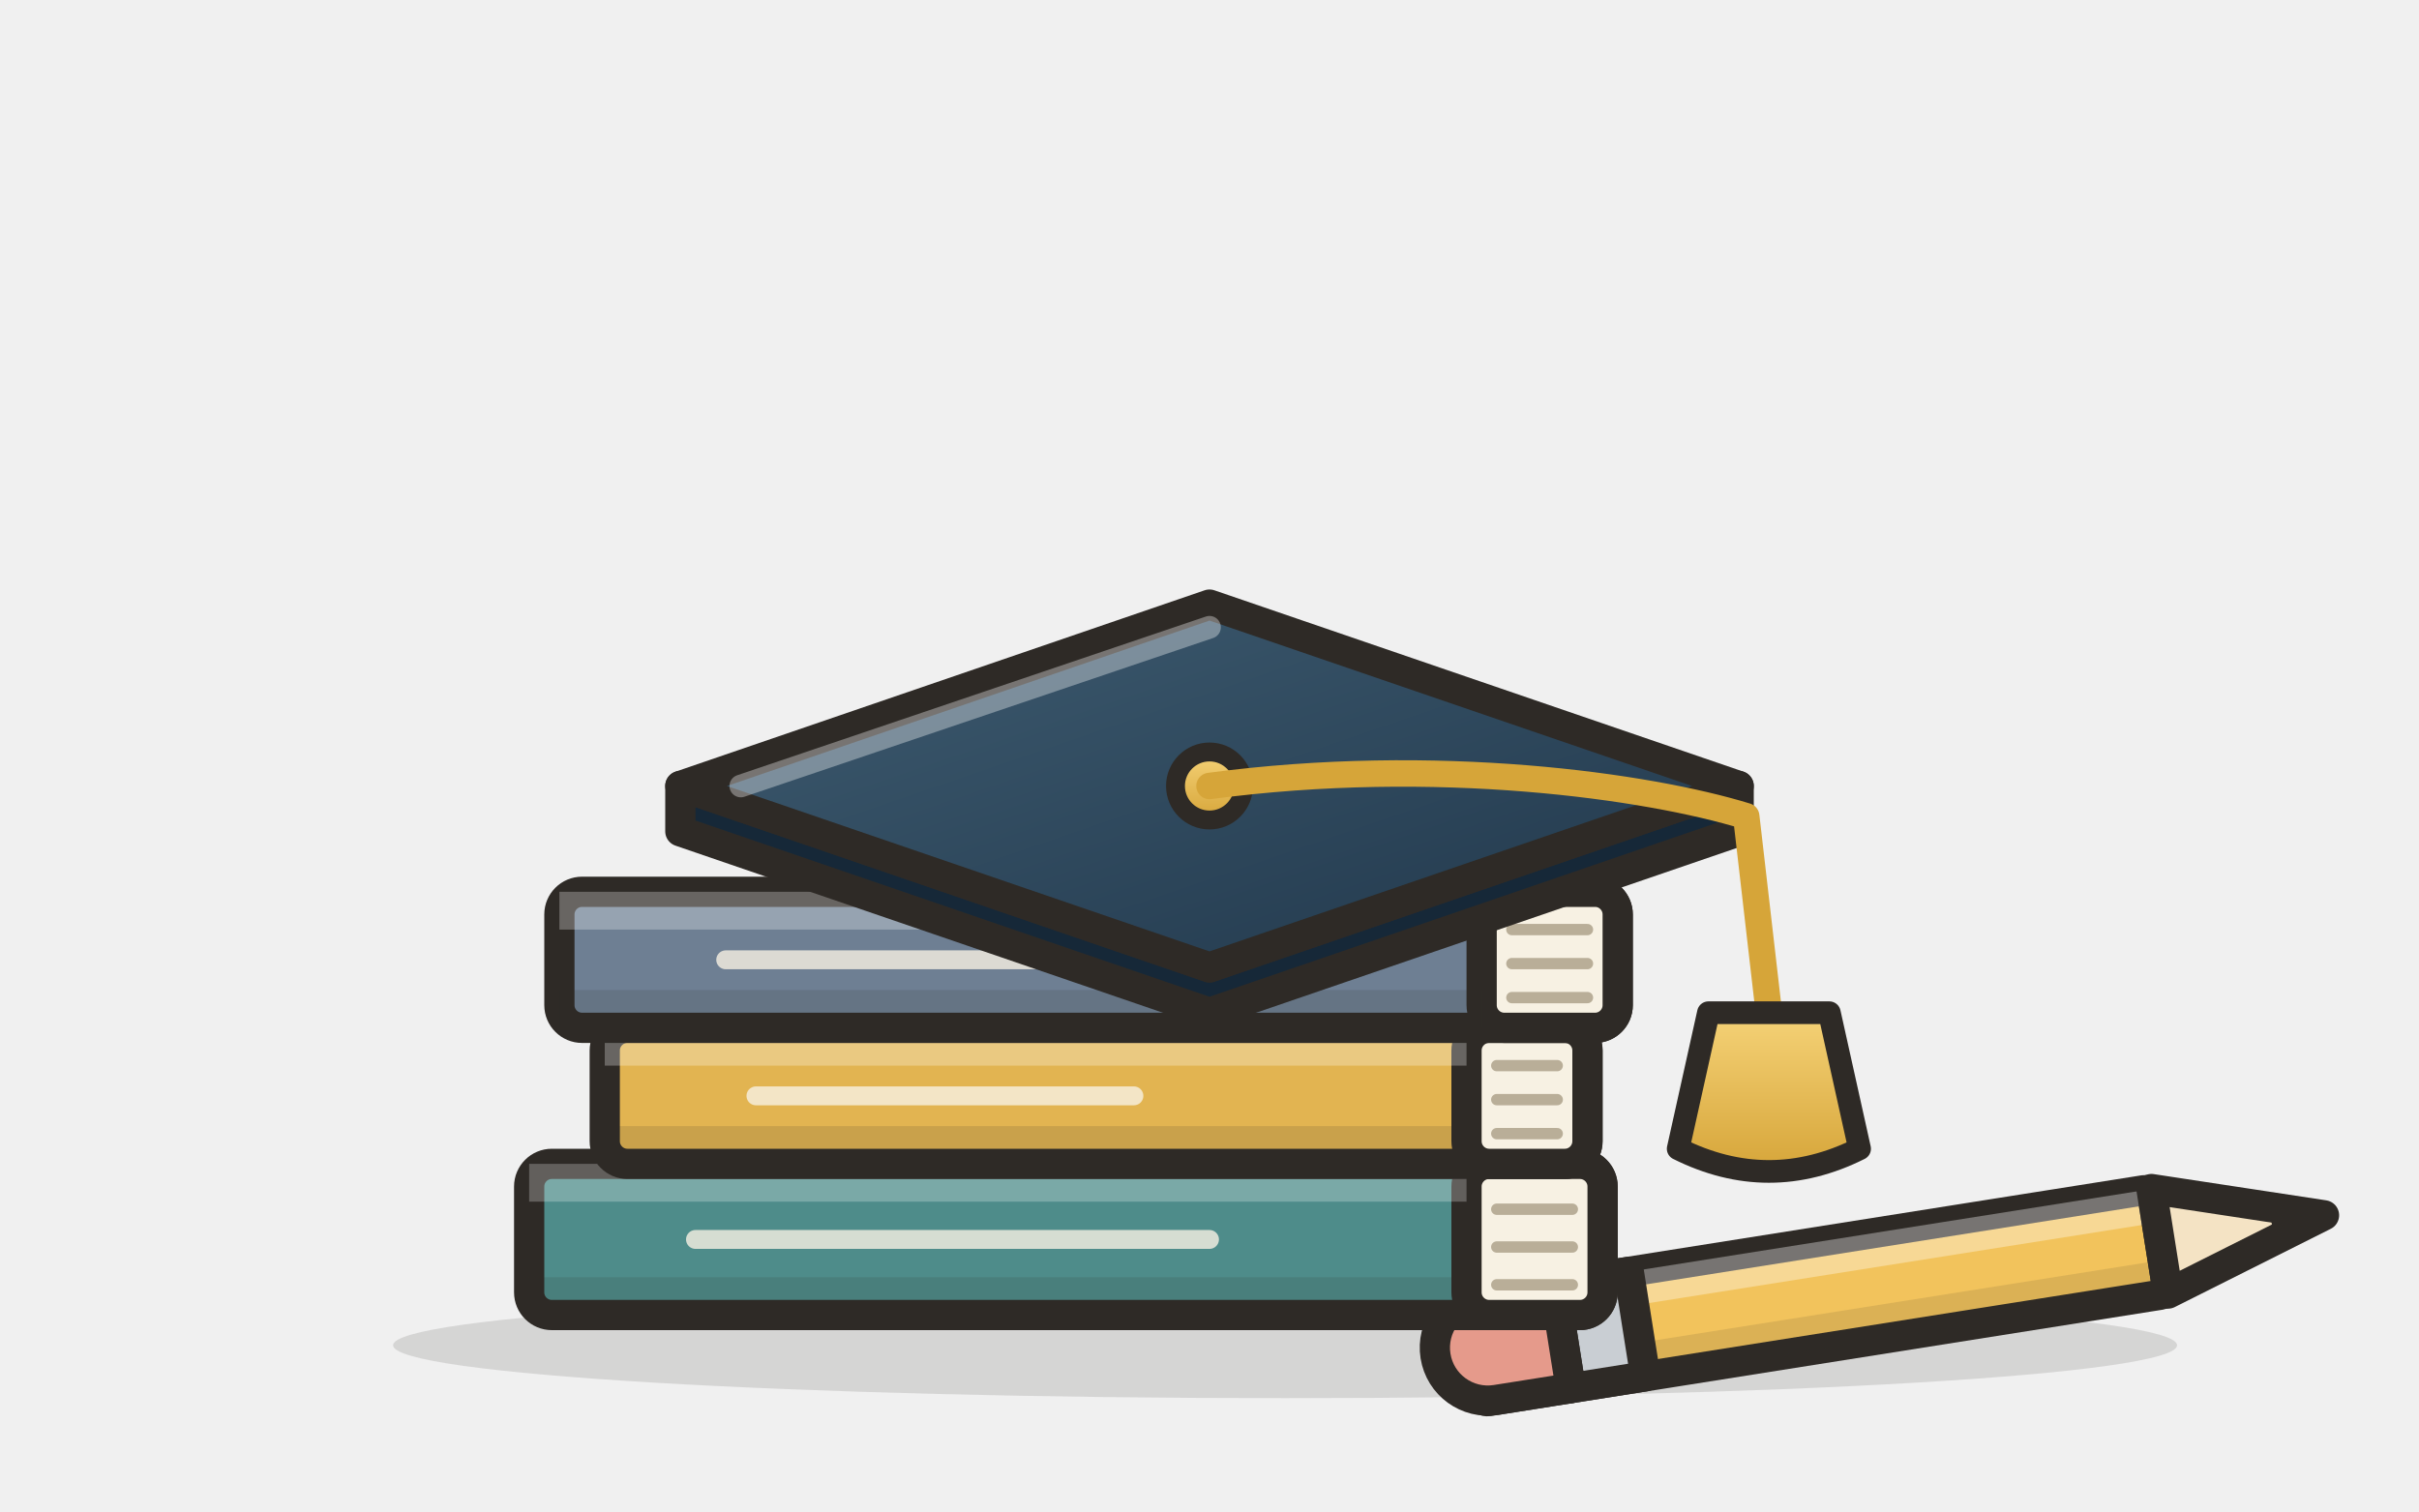
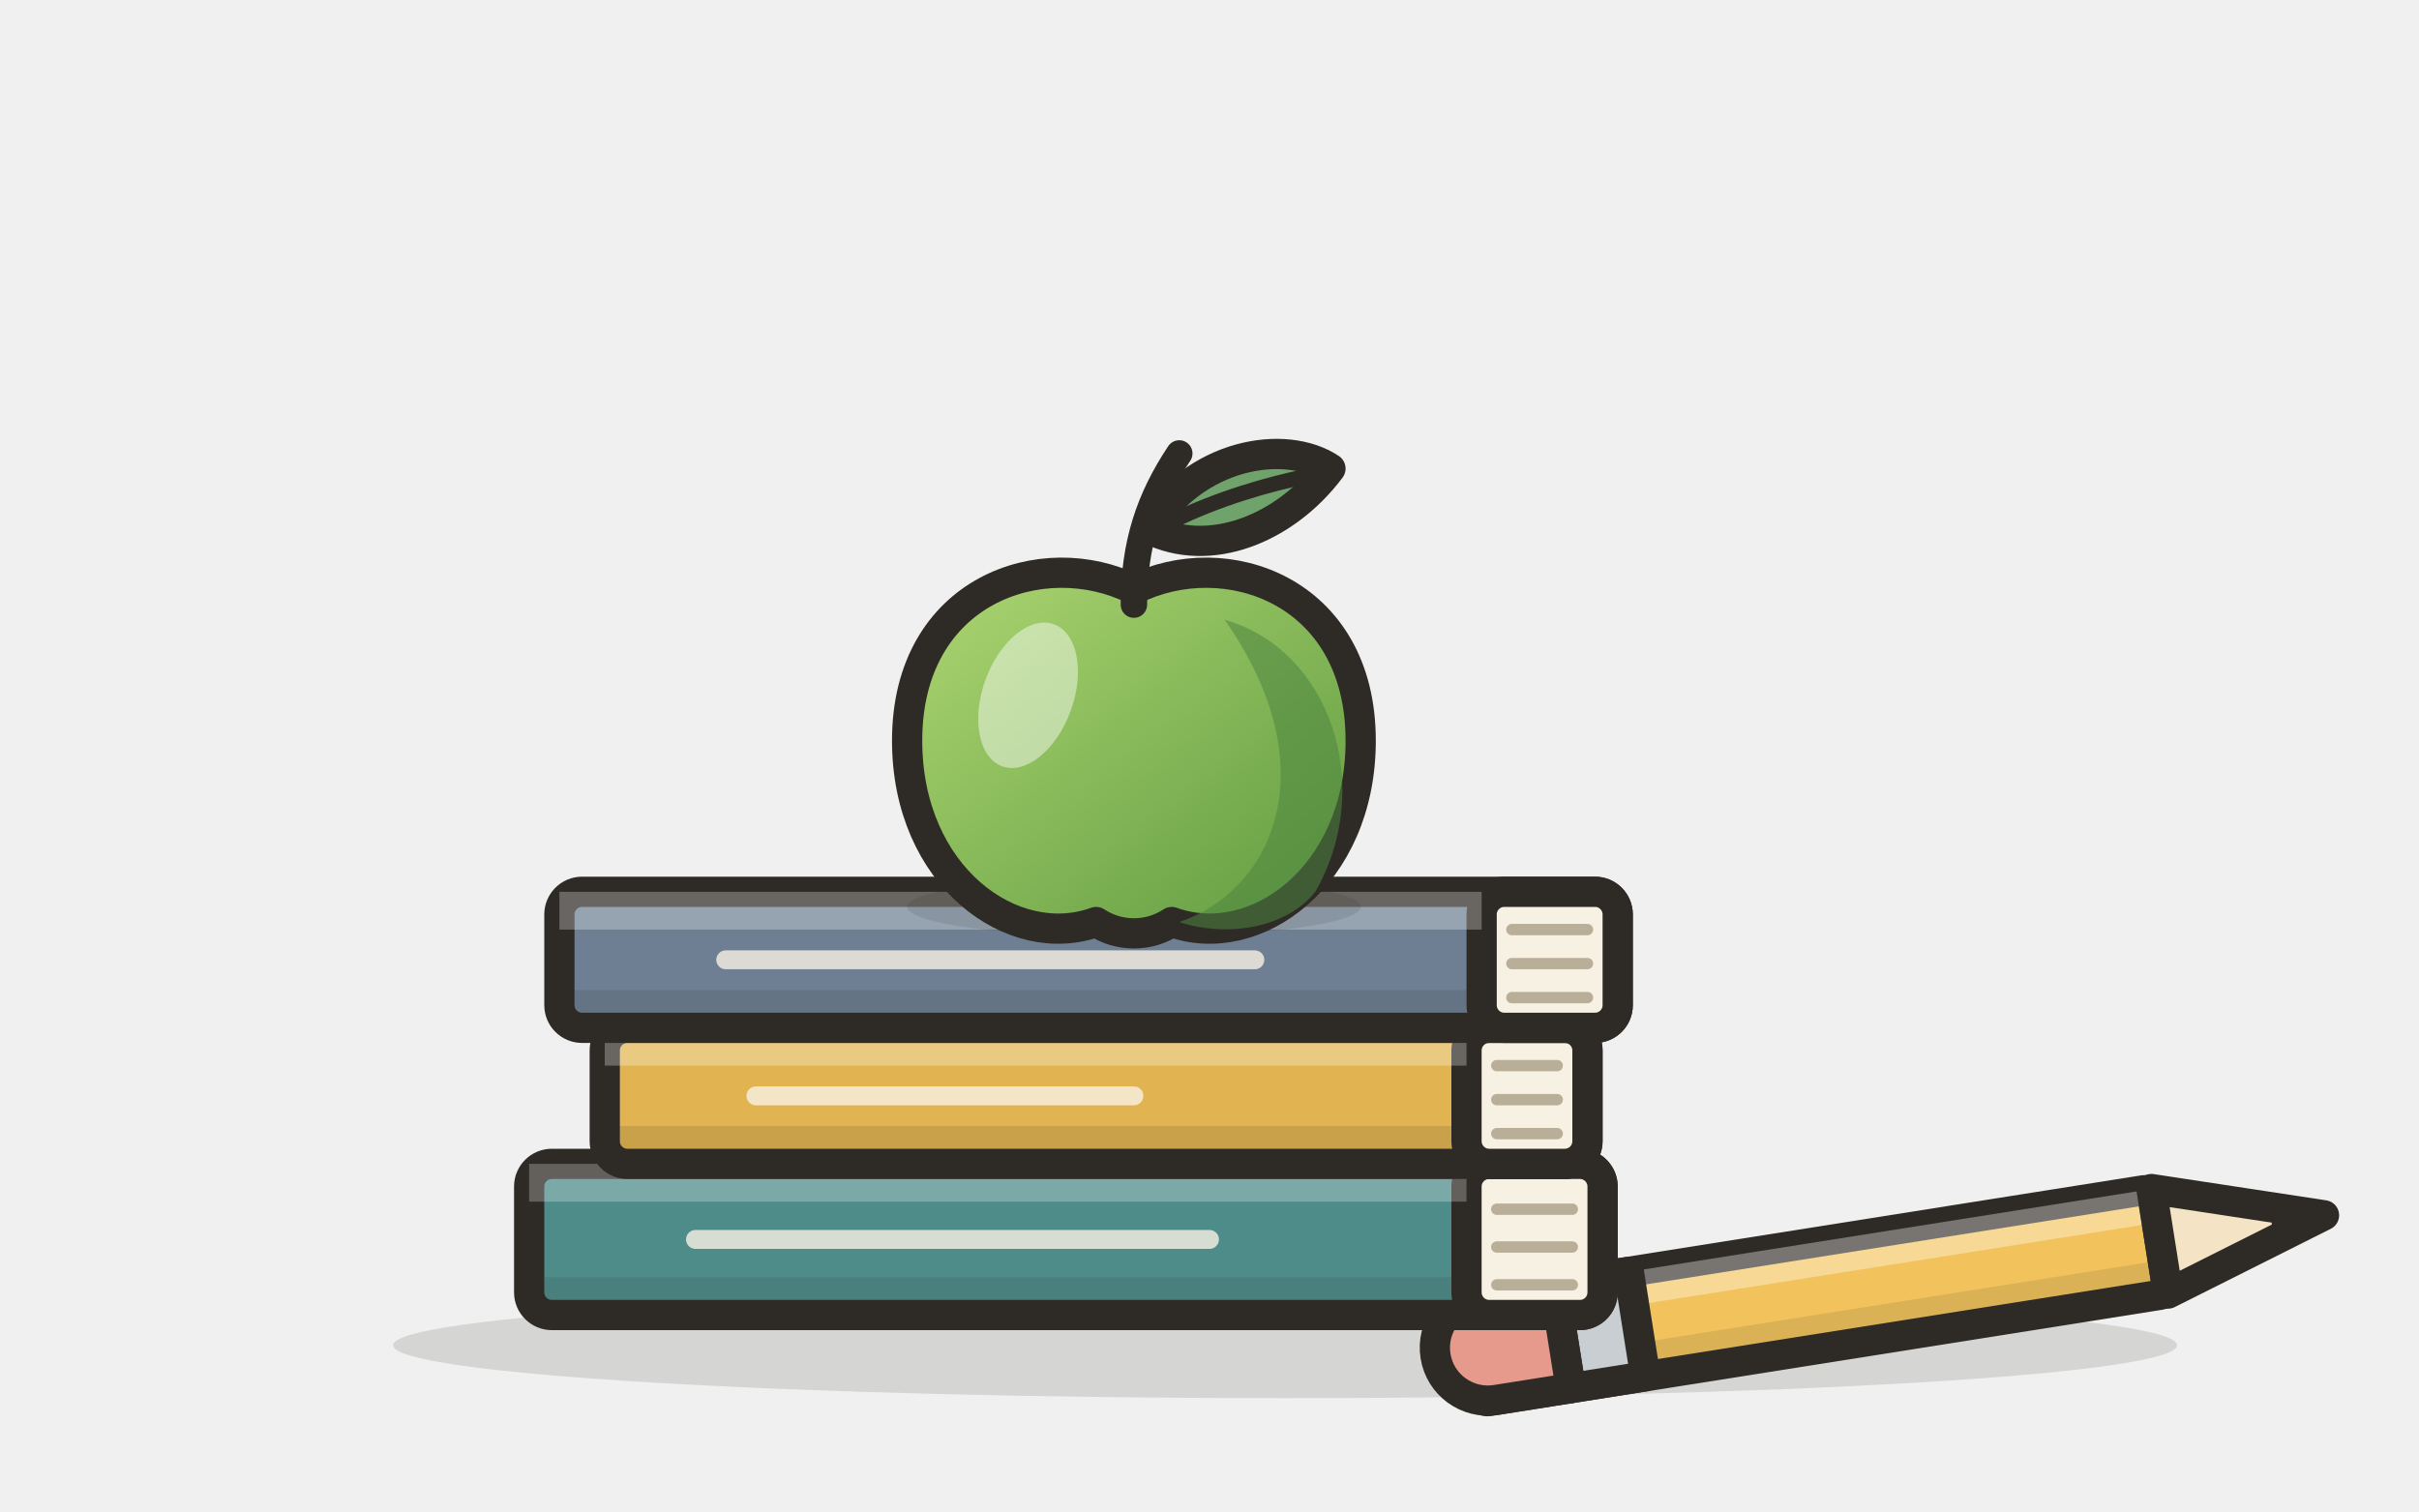
<svg xmlns="http://www.w3.org/2000/svg" viewBox="0 0 320 200">
  <defs>
-     <linearGradient id="bp-schools-board" x1="0" y1="0" x2="1" y2="1">
-       <stop offset="0" stop-color="#3F5D72" />
-       <stop offset="1" stop-color="#20364A" />
-     </linearGradient>
-     <linearGradient id="bp-schools-gold" x1="0" y1="0" x2="0" y2="1">
-       <stop offset="0" stop-color="#F5D277" />
-       <stop offset="1" stop-color="#D6A539" />
+     <linearGradient id="bp-schools-apple" x1="0" y1="0" x2="1" y2="1">
+       <stop offset="0" stop-color="#AED672" />
+       <stop offset="1" stop-color="#5E9A3F" />
    </linearGradient>
  </defs>
  <g fill="none" stroke="#2E2A26" stroke-width="4" stroke-linecap="round" stroke-linejoin="round">
    <ellipse cx="170" cy="178" rx="118" ry="7" fill="#2E2A26" opacity=".14" stroke="none" />
    <g transform="translate(262 168) rotate(-9)">
      <rect x="-68" y="-7" width="92" height="14" rx="1" fill="#F2C35C" />
      <rect x="-68" y="-7" width="92" height="4.5" fill="#FFFFFF" opacity=".35" stroke="none" />
      <rect x="-68" y="2.5" width="92" height="4.5" fill="#2E2A26" opacity=".12" stroke="none" />
      <rect x="-56" y="-7" width="10" height="14" fill="#C9CED3" />
      <path d="M-56 -7 H-66 a7 7 0 0 0 0 14 H-56 Z" fill="#E59A8B" />
      <path d="M24 -7 L46 0 L24 7 Z" fill="#F4E3C4" />
      <path d="M40 -2.2 L46 0 L40 2.2 Z" fill="#2E2A26" stroke-width="2" />
    </g>
    <g>
      <rect x="70" y="154" width="142" height="20" rx="3" fill="#4E8C8A" />
      <rect x="194" y="154" width="18" height="20" rx="3" fill="#F7F1E3" />
      <path d="M198 160 H208 M198 165 H208 M198 170 H208" stroke="#B9AE98" stroke-width="1.5" />
      <rect x="70" y="154" width="124" height="5" fill="#FFFFFF" opacity=".25" stroke="none" />
      <rect x="70" y="169" width="124" height="5" fill="#2E2A26" opacity=".14" stroke="none" />
      <path d="M92 164 H160" stroke="#F7F1E3" stroke-width="2.5" opacity=".8" />
    </g>
    <g>
      <rect x="80" y="136" width="130" height="18" rx="3" fill="#E2B451" />
      <rect x="194" y="136" width="16" height="18" rx="3" fill="#F7F1E3" />
      <path d="M198 141 H206 M198 145.5 H206 M198 150 H206" stroke="#B9AE98" stroke-width="1.5" />
      <rect x="80" y="136" width="114" height="5" fill="#FFFFFF" opacity=".28" stroke="none" />
      <rect x="80" y="149" width="114" height="5" fill="#2E2A26" opacity=".14" stroke="none" />
      <path d="M100 145 H150" stroke="#F7F1E3" stroke-width="2.5" opacity=".8" />
    </g>
    <g>
      <rect x="74" y="118" width="140" height="18" rx="3" fill="#6E7F93" />
      <rect x="196" y="118" width="18" height="18" rx="3" fill="#F7F1E3" />
      <path d="M200 123 H210 M200 127.5 H210 M200 132 H210" stroke="#B9AE98" stroke-width="1.5" />
      <rect x="74" y="118" width="122" height="5" fill="#FFFFFF" opacity=".28" stroke="none" />
      <rect x="74" y="131" width="122" height="5" fill="#2E2A26" opacity=".14" stroke="none" />
      <path d="M96 127 H166" stroke="#F7F1E3" stroke-width="2.5" opacity=".8" />
    </g>
-     <path d="M126 104 L126 110 C126 128 194 128 194 110 L194 104 Z" fill="#20364A" />
-     <path d="M90 104 L160 128 L230 104 L230 110 L160 134 L90 110 Z" fill="#162838" />
-     <path d="M160 80 L230 104 L160 128 L90 104 Z" fill="url(#bp-schools-board)" />
-     <path d="M98 104 L160 83" stroke="#FFFFFF" stroke-width="3" opacity=".35" />
-     <circle cx="160" cy="104" r="4.5" fill="url(#bp-schools-gold)" stroke-width="2.5" />
-     <path d="M160 104 C190 100 218 104 231 108 L234 134" stroke="#D6A539" stroke-width="3.5" />
-     <path d="M226 134 L242 134 L246 152 Q234 158 222 152 Z" fill="url(#bp-schools-gold)" stroke-width="3" />
+     <ellipse cx="150" cy="120" rx="30" ry="4" fill="#2E2A26" opacity=".12" stroke="none" />
+     <path d="M150 78 C138 72 120 78 120 98 C120 116 134 126 145 122 C148 124 152 124 155 122 C166 126 180 116 180 98 C180 78 162 72 150 78 Z" fill="url(#bp-schools-apple)" />
+     <path d="M162 82 C176 86 182 104 174 118 C170 123 162 124 156 122 C168 118 176 102 162 82 Z" fill="#4C8540" opacity=".55" stroke="none" />
+     <ellipse cx="136" cy="92" rx="6" ry="10" fill="#FFFFFF" opacity=".45" stroke="none" transform="rotate(20 136 92)" />
+     <path d="M150 80 C150 72 152 66 156 60" stroke-width="3.5" />
+     <path d="M152 70 C158 60 170 58 176 62 C170 70 160 74 152 70 Z" fill="#6FA36B" />
+     <path d="M155 69 C161 66 168 64 173 63" stroke-width="2" />
  </g>
</svg>
